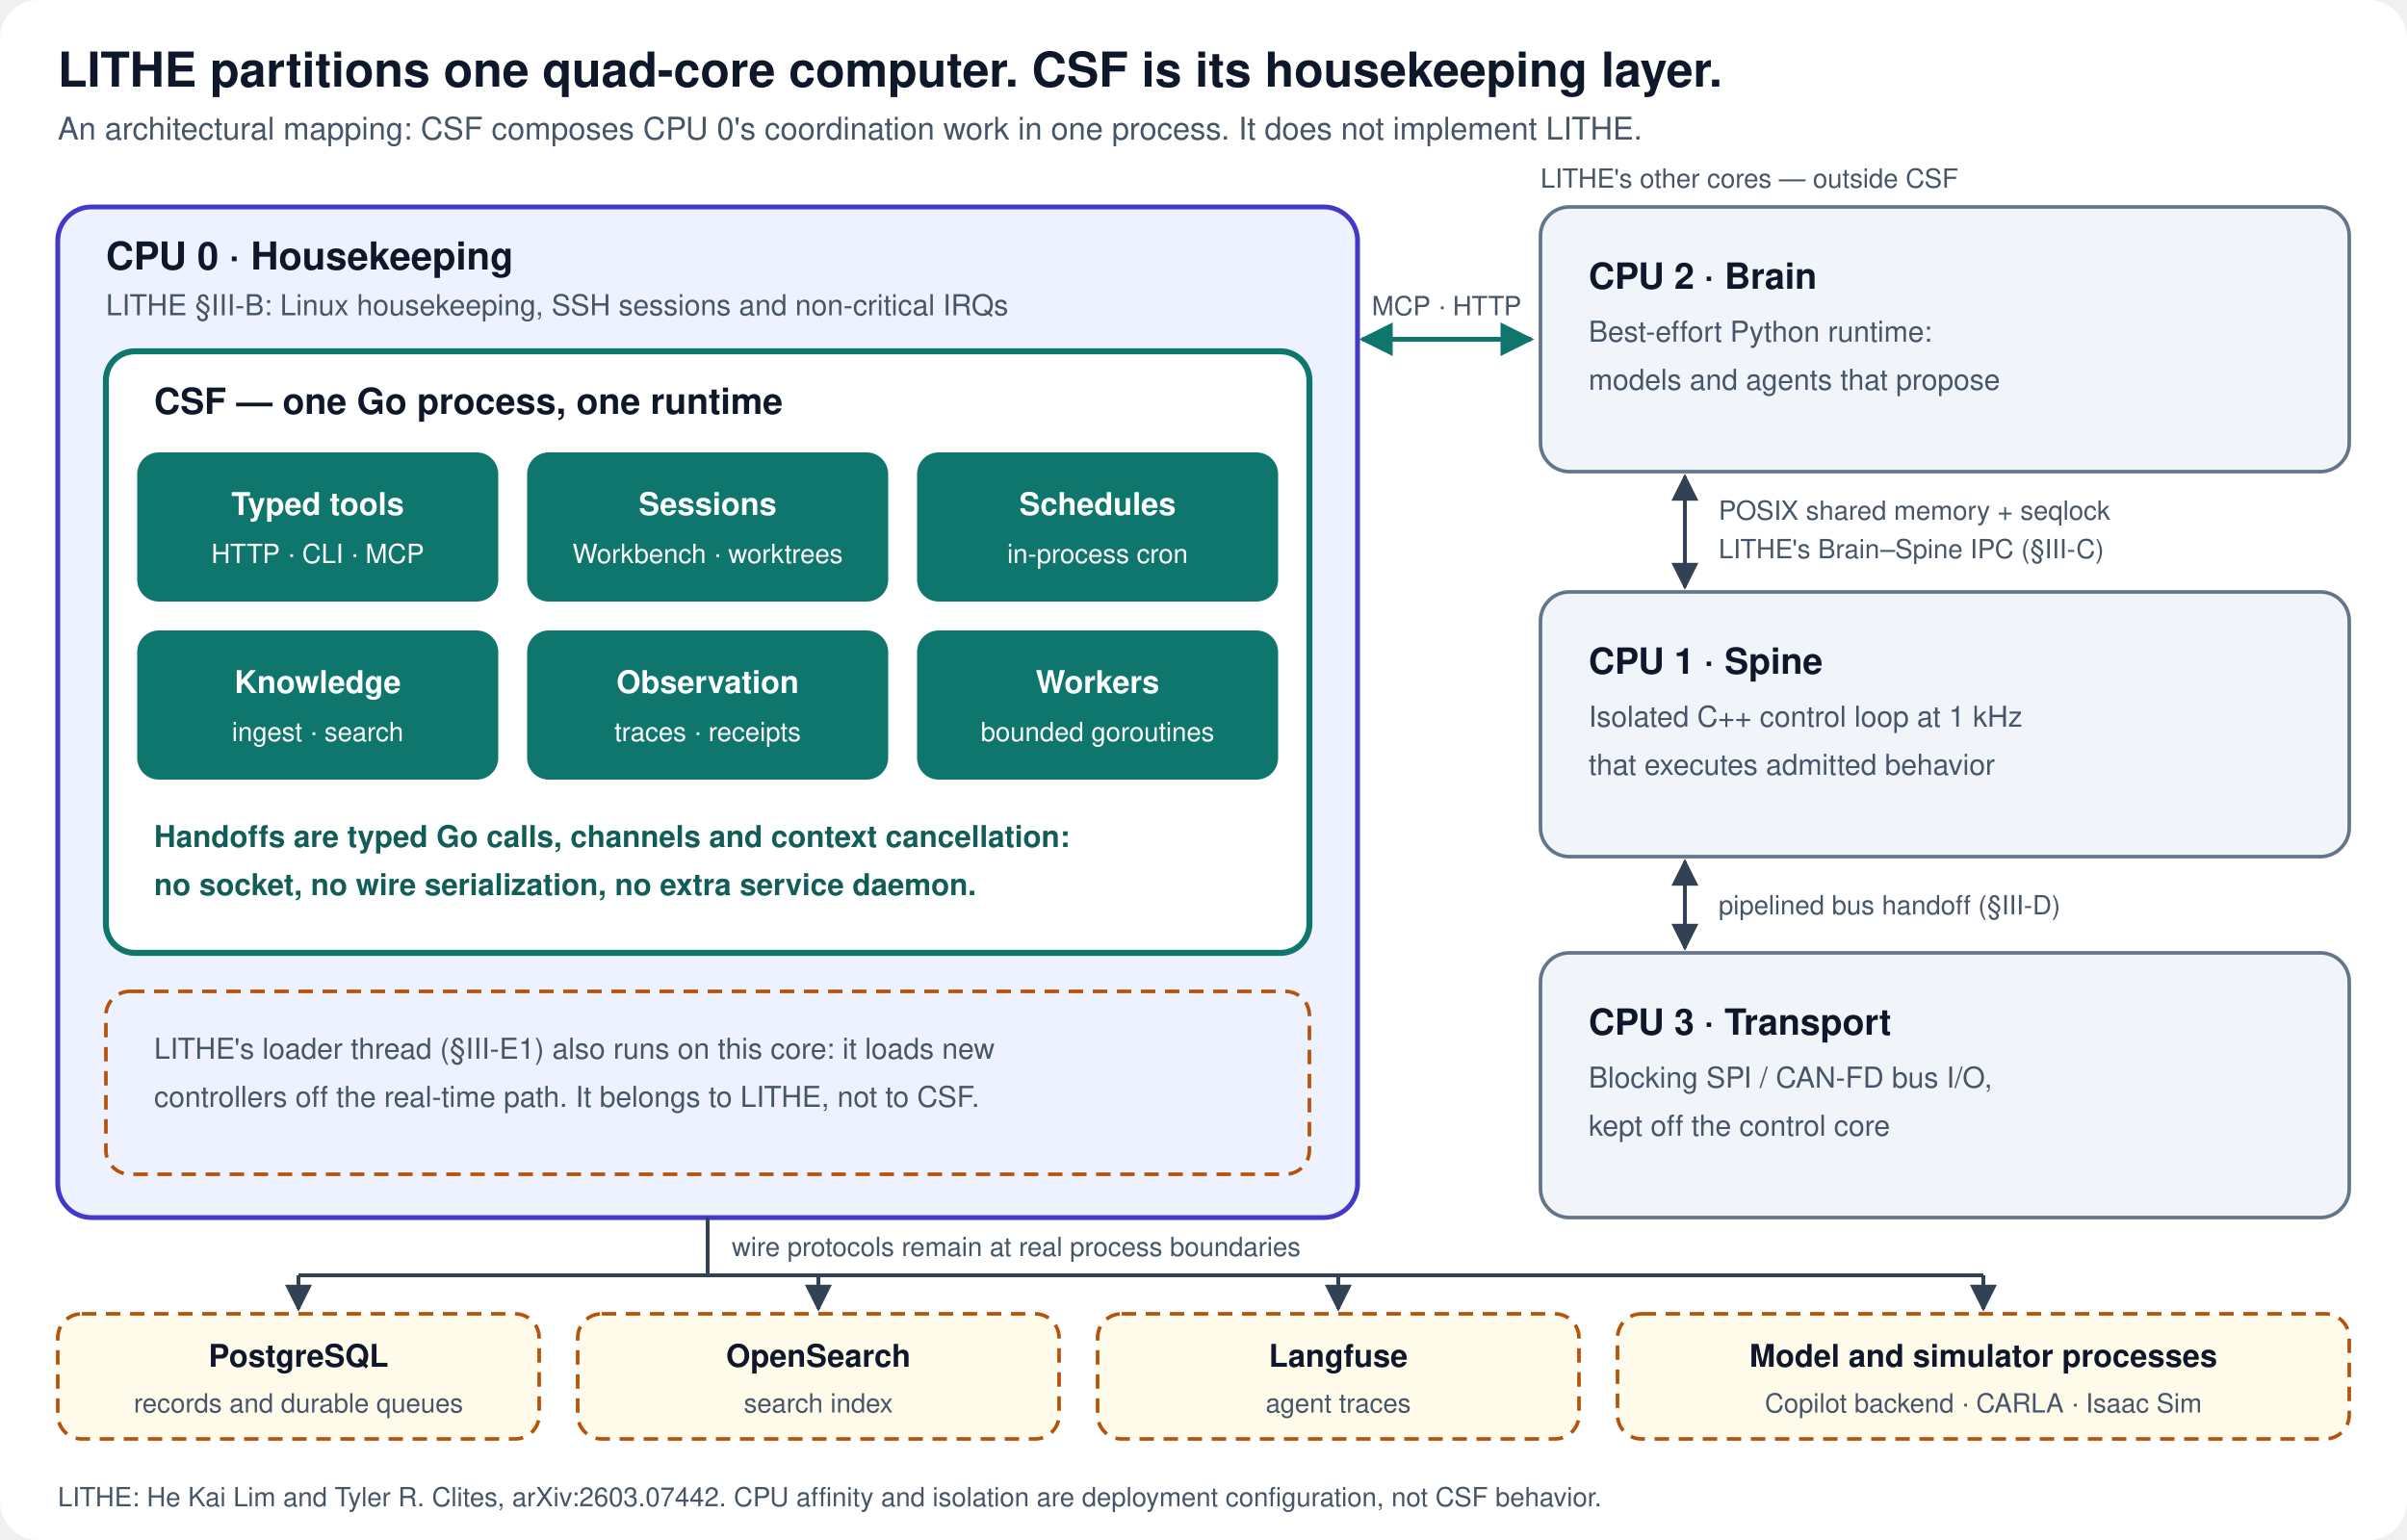
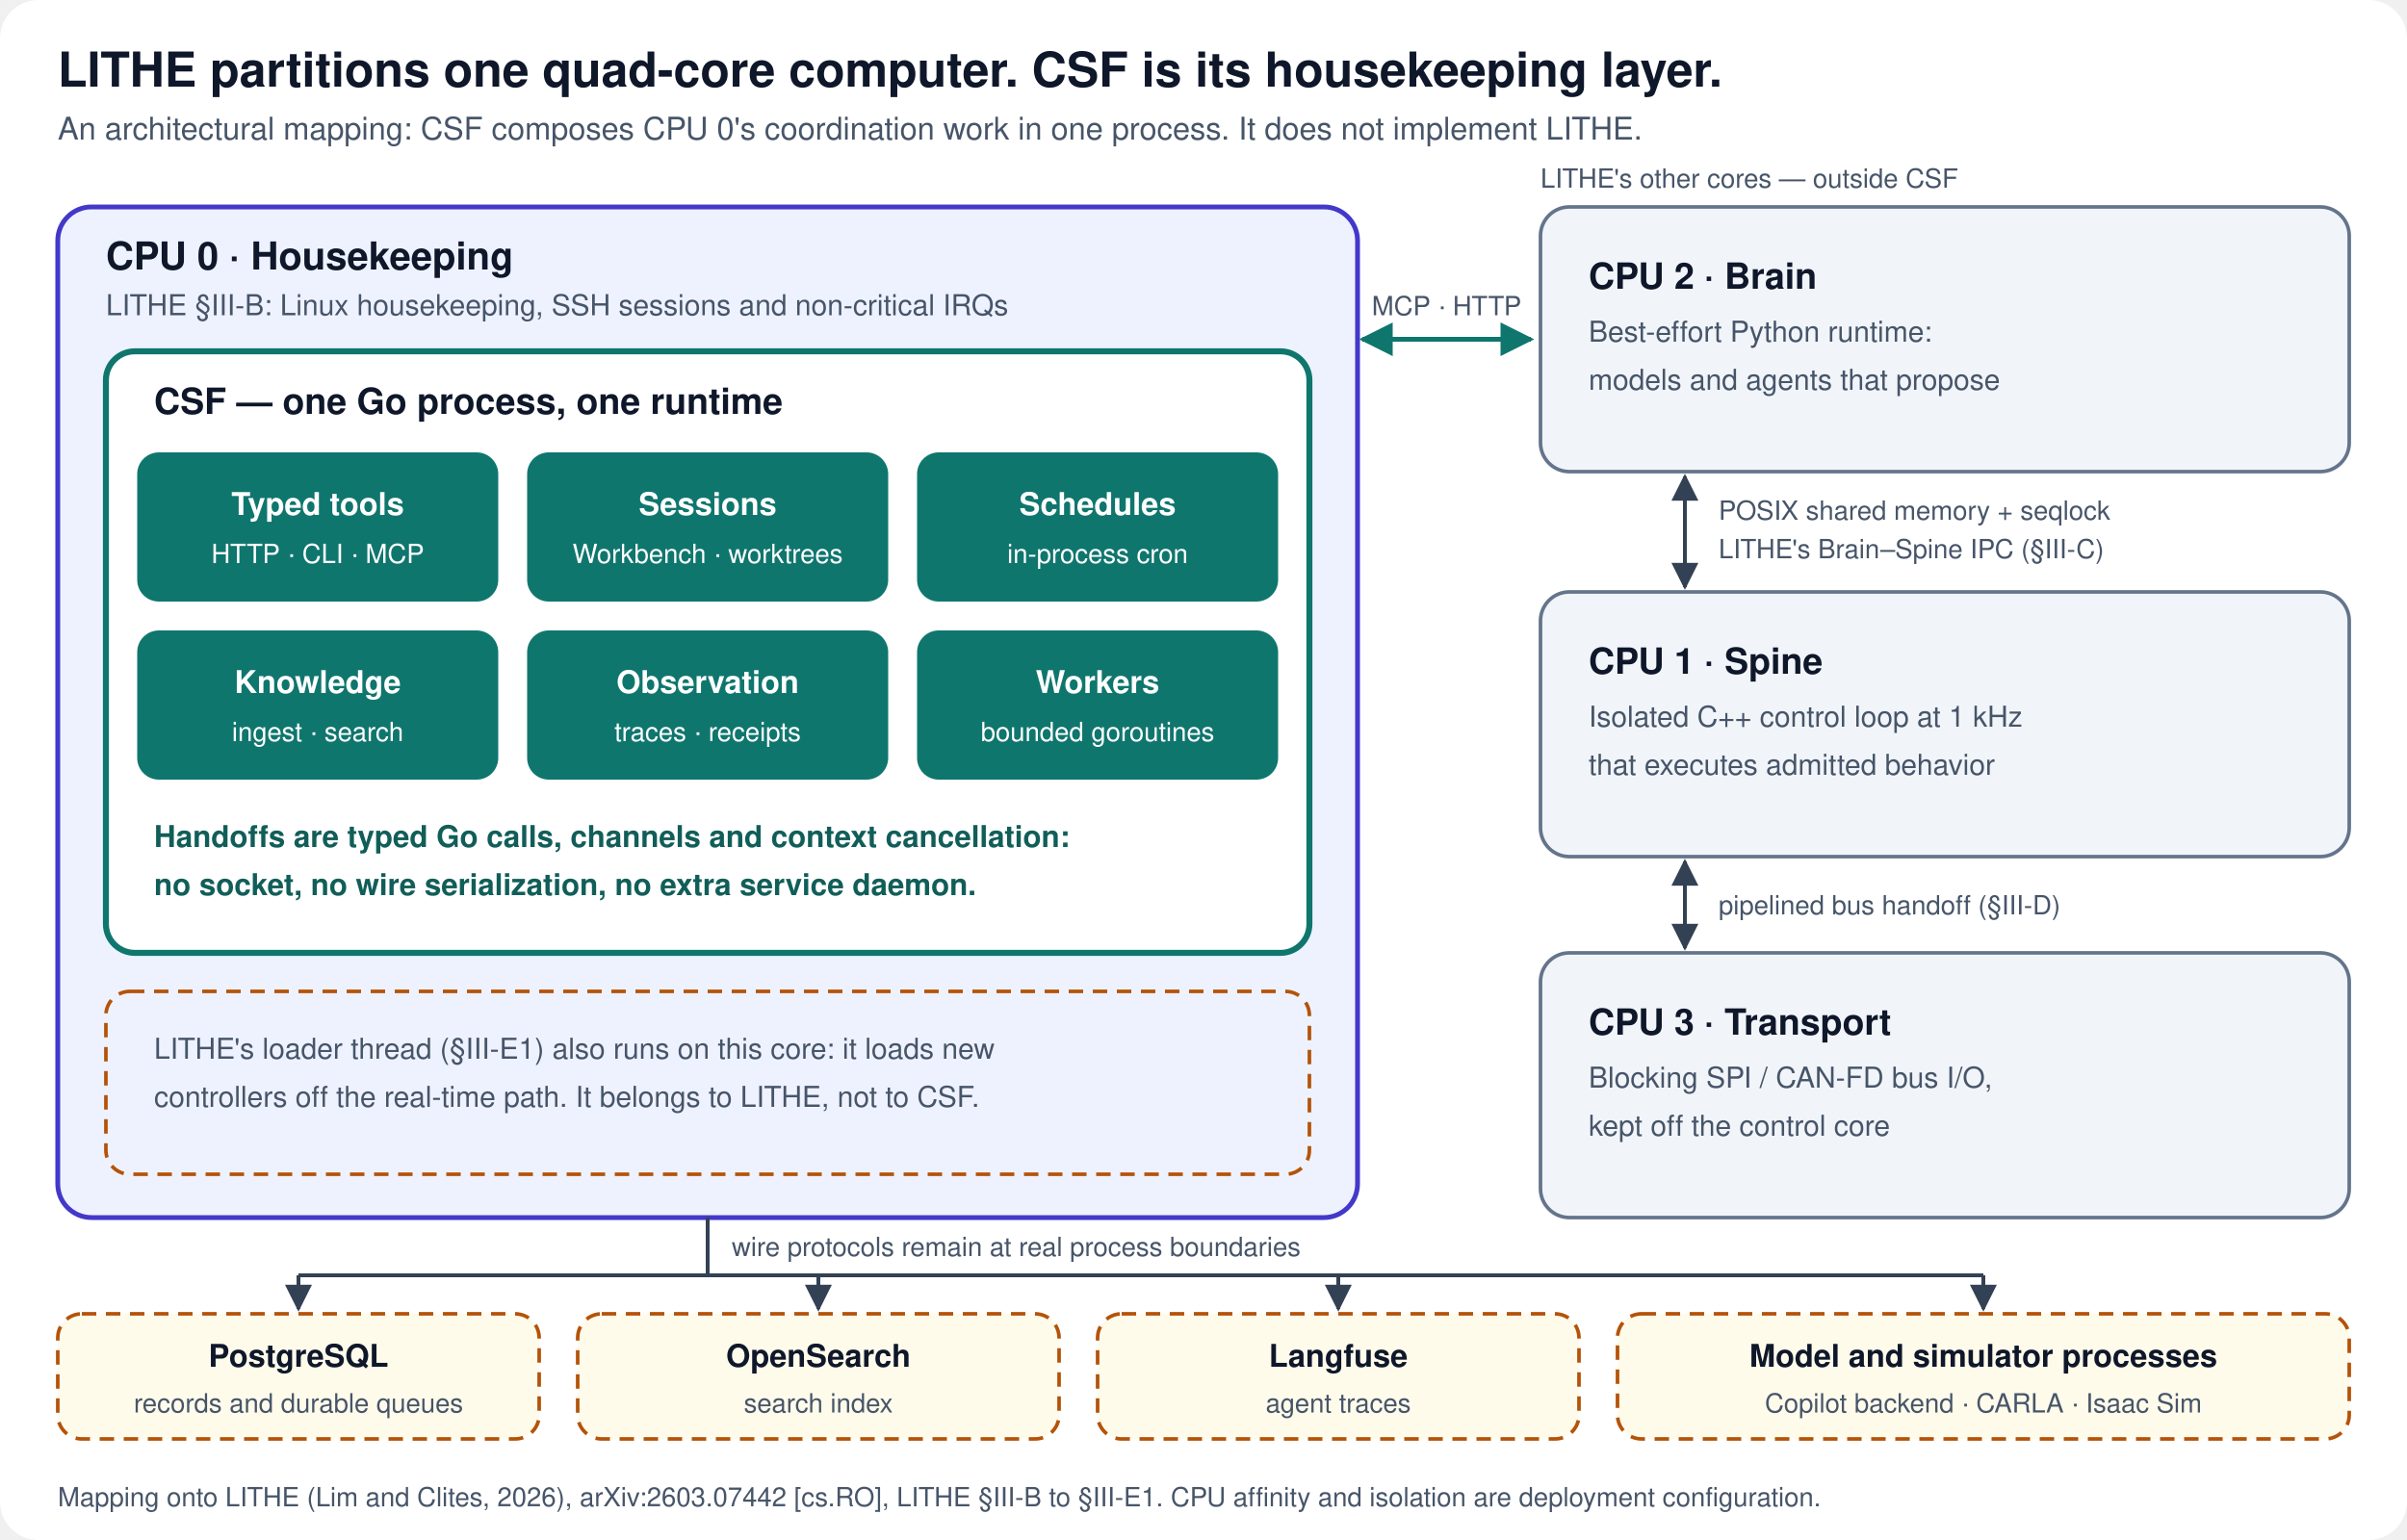
<svg xmlns="http://www.w3.org/2000/svg" viewBox="0 0 1000 640" width="1000" height="640" role="img" aria-labelledby="title description">
  <style>
    text { font-family: ui-sans-serif, system-ui, -apple-system, "Segoe UI", Helvetica, Arial, sans-serif; }
    .bg { fill: #FFFFFF; }
    .ink { fill: #0F172A; }
    .muted { fill: #475569; }
    .accent { fill: #115E59; }
    .panel { fill: #EEF2FF; stroke: #4338CA; stroke-width: 2; }
    .process { fill: #FFFFFF; stroke: #0F766E; stroke-width: 2.5; }
    .chip { fill: #0F766E; }
    .chip-text { fill: #FFFFFF; }
    .lithe { fill: #F1F5F9; stroke: #64748B; stroke-width: 1.5; }
    .boundary { fill: none; stroke: #B45309; stroke-width: 1.5; stroke-dasharray: 6 4; }
    .boundary-box { fill: #FFFBEB; stroke: #B45309; stroke-width: 1.5; stroke-dasharray: 6 4; }
    .wire { fill: none; stroke: #334155; stroke-width: 1.6; }
    .wire-head { fill: #334155; }
    .link { fill: none; stroke: #0F766E; stroke-width: 2; }
    .link-head { fill: #0F766E; }
    @media (prefers-color-scheme: dark) {
      .bg { fill: #0D1117; }
      .ink { fill: #E6EDF3; }
      .muted { fill: #9DA7B3; }
      .accent { fill: #5EEAD4; }
      .panel { fill: #1E1B4B; stroke: #818CF8; }
      .process { fill: #0D1117; stroke: #2DD4BF; }
      .chip { fill: #115E59; }
      .lithe { fill: #161B22; stroke: #8B949E; }
      .boundary { stroke: #F59E0B; }
      .boundary-box { fill: #1F1A0E; stroke: #F59E0B; }
      .wire { stroke: #9DA7B3; }
      .wire-head { fill: #9DA7B3; }
      .link { stroke: #2DD4BF; }
      .link-head { fill: #2DD4BF; }
    }
  </style>
  <defs>
    <marker id="wire-end" viewBox="0 0 10 10" refX="9" refY="5" markerWidth="7" markerHeight="7" orient="auto-start-reverse">
      <path class="wire-head" d="M0,0 L10,5 L0,10 z" />
    </marker>
    <marker id="link-end" viewBox="0 0 10 10" refX="9" refY="5" markerWidth="7" markerHeight="7" orient="auto-start-reverse">
      <path class="link-head" d="M0,0 L10,5 L0,10 z" />
    </marker>
  </defs>
  <rect class="bg" x="0" y="0" width="1000" height="640" rx="16" />
  <text class="ink" x="24" y="36" font-size="20" font-weight="700">LITHE partitions one quad-core computer. CSF is its housekeeping layer.</text>
  <text class="muted" x="24" y="58" font-size="13">An architectural mapping: CSF composes CPU 0's coordination work in one process. It does not implement LITHE.</text>
  <rect class="panel" x="24" y="86" width="540" height="420" rx="14" />
  <text class="ink" x="44" y="112" font-size="16" font-weight="700">CPU 0 · Housekeeping</text>
  <text class="muted" x="44" y="131" font-size="12">LITHE §III-B: Linux housekeeping, SSH sessions and non-critical IRQs</text>
  <rect class="process" x="44" y="146" width="500" height="250" rx="12" />
  <text class="ink" x="64" y="172" font-size="15" font-weight="700">CSF — one Go process, one runtime</text>
  <rect class="chip" x="57" y="188" width="150" height="62" rx="9" />
  <text class="chip-text" x="132" y="214" font-size="13" font-weight="700" text-anchor="middle">Typed tools</text>
  <text class="chip-text" x="132" y="234" font-size="11" text-anchor="middle">HTTP · CLI · MCP</text>
  <rect class="chip" x="219" y="188" width="150" height="62" rx="9" />
  <text class="chip-text" x="294" y="214" font-size="13" font-weight="700" text-anchor="middle">Sessions</text>
  <text class="chip-text" x="294" y="234" font-size="11" text-anchor="middle">Workbench · worktrees</text>
  <rect class="chip" x="381" y="188" width="150" height="62" rx="9" />
  <text class="chip-text" x="456" y="214" font-size="13" font-weight="700" text-anchor="middle">Schedules</text>
  <text class="chip-text" x="456" y="234" font-size="11" text-anchor="middle">in-process cron</text>
  <rect class="chip" x="57" y="262" width="150" height="62" rx="9" />
  <text class="chip-text" x="132" y="288" font-size="13" font-weight="700" text-anchor="middle">Knowledge</text>
  <text class="chip-text" x="132" y="308" font-size="11" text-anchor="middle">ingest · search</text>
  <rect class="chip" x="219" y="262" width="150" height="62" rx="9" />
  <text class="chip-text" x="294" y="288" font-size="13" font-weight="700" text-anchor="middle">Observation</text>
  <text class="chip-text" x="294" y="308" font-size="11" text-anchor="middle">traces · receipts</text>
  <rect class="chip" x="381" y="262" width="150" height="62" rx="9" />
  <text class="chip-text" x="456" y="288" font-size="13" font-weight="700" text-anchor="middle">Workers</text>
  <text class="chip-text" x="456" y="308" font-size="11" text-anchor="middle">bounded goroutines</text>
  <text class="accent" x="64" y="352" font-size="12.5" font-weight="600">Handoffs are typed Go calls, channels and context cancellation:</text>
  <text class="accent" x="64" y="372" font-size="12.5" font-weight="600">no socket, no wire serialization, no extra service daemon.</text>
  <rect class="boundary" x="44" y="412" width="500" height="76" rx="10" />
  <text class="muted" x="64" y="440" font-size="12">LITHE's loader thread (§III-E1) also runs on this core: it loads new</text>
  <text class="muted" x="64" y="460" font-size="12">controllers off the real-time path. It belongs to LITHE, not to CSF.</text>
  <line class="link" x1="566" y1="141" x2="636" y2="141" marker-start="url(#link-end)" marker-end="url(#link-end)" />
  <text class="muted" x="601" y="131" font-size="11" text-anchor="middle">MCP · HTTP</text>
  <text class="muted" x="640" y="78" font-size="11">LITHE's other cores — outside CSF</text>
  <rect class="lithe" x="640" y="86" width="336" height="110" rx="12" />
  <text class="ink" x="660" y="120" font-size="15" font-weight="700">CPU 2 · Brain</text>
  <text class="muted" x="660" y="142" font-size="12">Best-effort Python runtime:</text>
  <text class="muted" x="660" y="162" font-size="12">models and agents that propose</text>
  <line class="wire" x1="700" y1="198" x2="700" y2="244" marker-start="url(#wire-end)" marker-end="url(#wire-end)" />
  <text class="muted" x="714" y="216" font-size="11">POSIX shared memory + seqlock</text>
  <text class="muted" x="714" y="232" font-size="11">LITHE's Brain–Spine IPC (§III-C)</text>
  <rect class="lithe" x="640" y="246" width="336" height="110" rx="12" />
  <text class="ink" x="660" y="280" font-size="15" font-weight="700">CPU 1 · Spine</text>
  <text class="muted" x="660" y="302" font-size="12">Isolated C++ control loop at 1 kHz</text>
  <text class="muted" x="660" y="322" font-size="12">that executes admitted behavior</text>
  <line class="wire" x1="700" y1="358" x2="700" y2="394" marker-start="url(#wire-end)" marker-end="url(#wire-end)" />
  <text class="muted" x="714" y="380" font-size="11">pipelined bus handoff (§III-D)</text>
  <rect class="lithe" x="640" y="396" width="336" height="110" rx="12" />
  <text class="ink" x="660" y="430" font-size="15" font-weight="700">CPU 3 · Transport</text>
  <text class="muted" x="660" y="452" font-size="12">Blocking SPI / CAN-FD bus I/O,</text>
  <text class="muted" x="660" y="472" font-size="12">kept off the control core</text>
  <line class="wire" x1="294" y1="506" x2="294" y2="530" />
  <text class="muted" x="304" y="522" font-size="11">wire protocols remain at real process boundaries</text>
  <line class="wire" x1="124" y1="530" x2="824" y2="530" />
  <line class="wire" x1="124" y1="530" x2="124" y2="544" marker-end="url(#wire-end)" />
  <line class="wire" x1="340" y1="530" x2="340" y2="544" marker-end="url(#wire-end)" />
  <line class="wire" x1="556" y1="530" x2="556" y2="544" marker-end="url(#wire-end)" />
  <line class="wire" x1="824" y1="530" x2="824" y2="544" marker-end="url(#wire-end)" />
  <rect class="boundary-box" x="24" y="546" width="200" height="52" rx="10" />
  <text class="ink" x="124" y="568" font-size="13" font-weight="700" text-anchor="middle">PostgreSQL</text>
  <text class="muted" x="124" y="587" font-size="11" text-anchor="middle">records and durable queues</text>
  <rect class="boundary-box" x="240" y="546" width="200" height="52" rx="10" />
  <text class="ink" x="340" y="568" font-size="13" font-weight="700" text-anchor="middle">OpenSearch</text>
  <text class="muted" x="340" y="587" font-size="11" text-anchor="middle">search index</text>
  <rect class="boundary-box" x="456" y="546" width="200" height="52" rx="10" />
  <text class="ink" x="556" y="568" font-size="13" font-weight="700" text-anchor="middle">Langfuse</text>
  <text class="muted" x="556" y="587" font-size="11" text-anchor="middle">agent traces</text>
  <rect class="boundary-box" x="672" y="546" width="304" height="52" rx="10" />
  <text class="ink" x="824" y="568" font-size="13" font-weight="700" text-anchor="middle">Model and simulator processes</text>
  <text class="muted" x="824" y="587" font-size="11" text-anchor="middle">Copilot backend · CARLA · Isaac Sim</text>
-   <text class="muted" x="24" y="626" font-size="11">LITHE: He Kai Lim and Tyler R. Clites, arXiv:2603.07442. CPU affinity and isolation are deployment configuration, not CSF behavior.</text>
+   <text class="muted" x="24" y="626" font-size="11">Mapping onto LITHE (Lim and Clites, 2026), arXiv:2603.07442 [cs.RO], LITHE §III-B to §III-E1. CPU affinity and isolation are deployment configuration.</text>
</svg>
